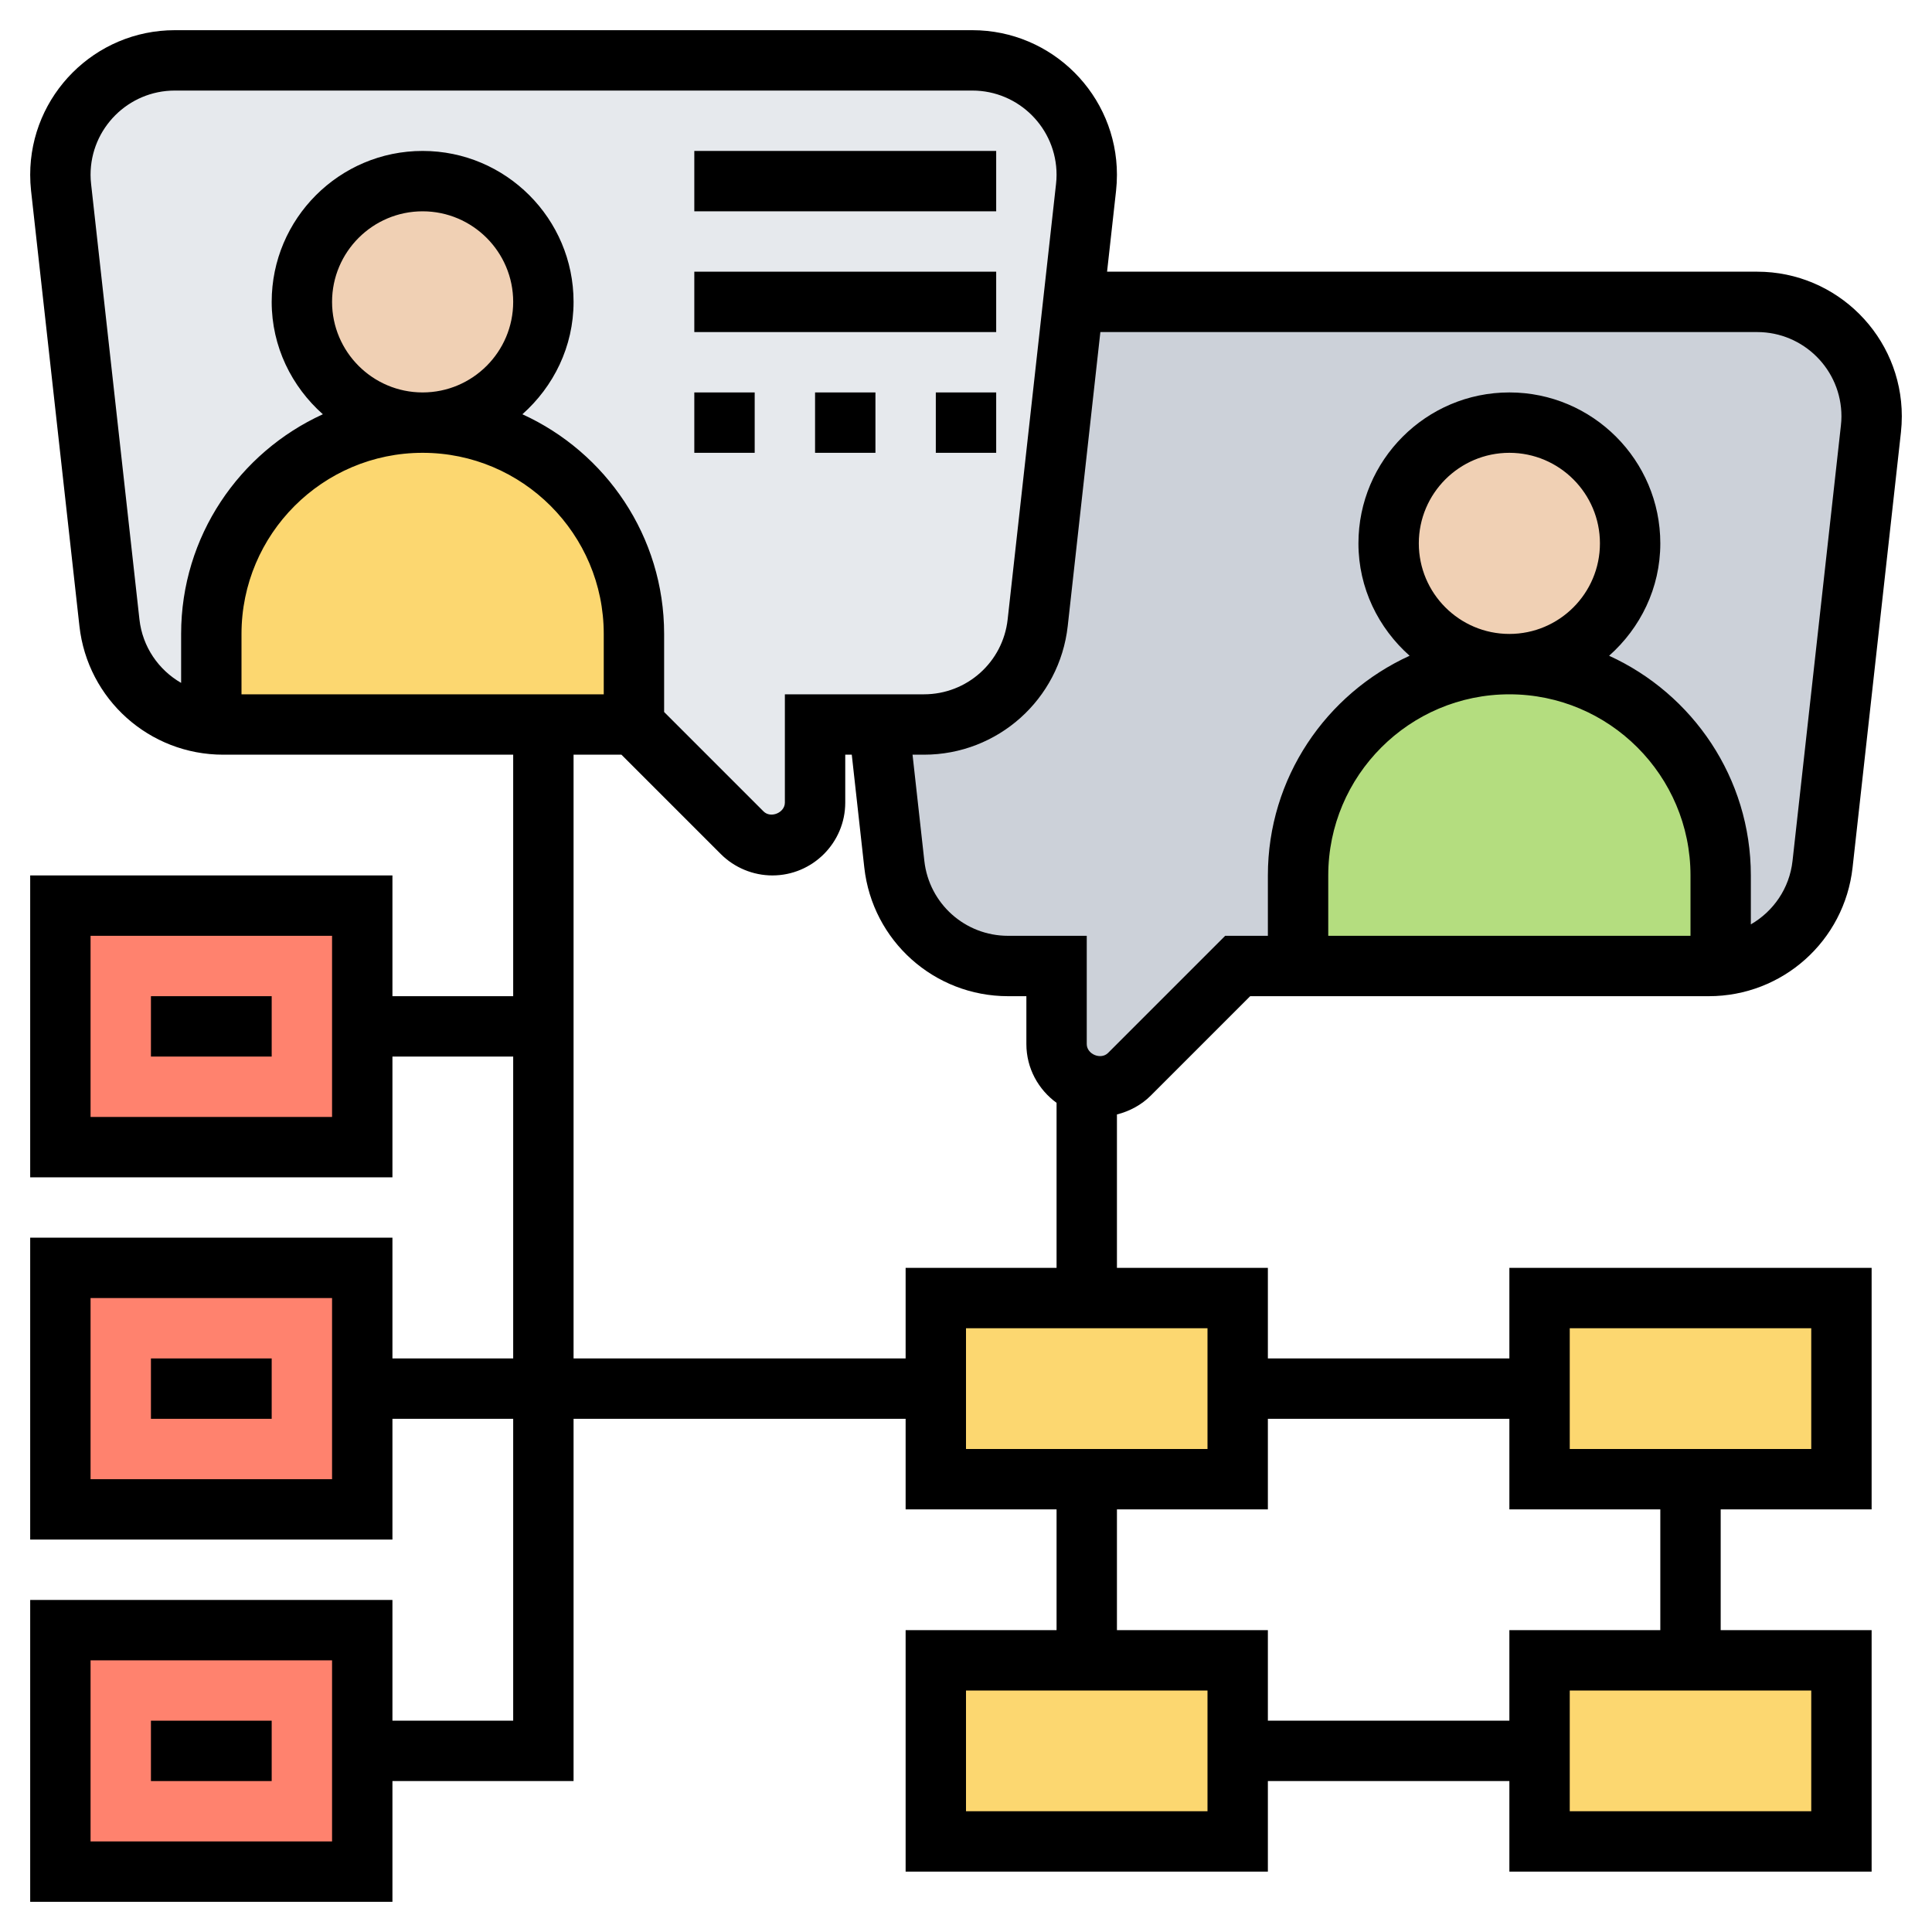
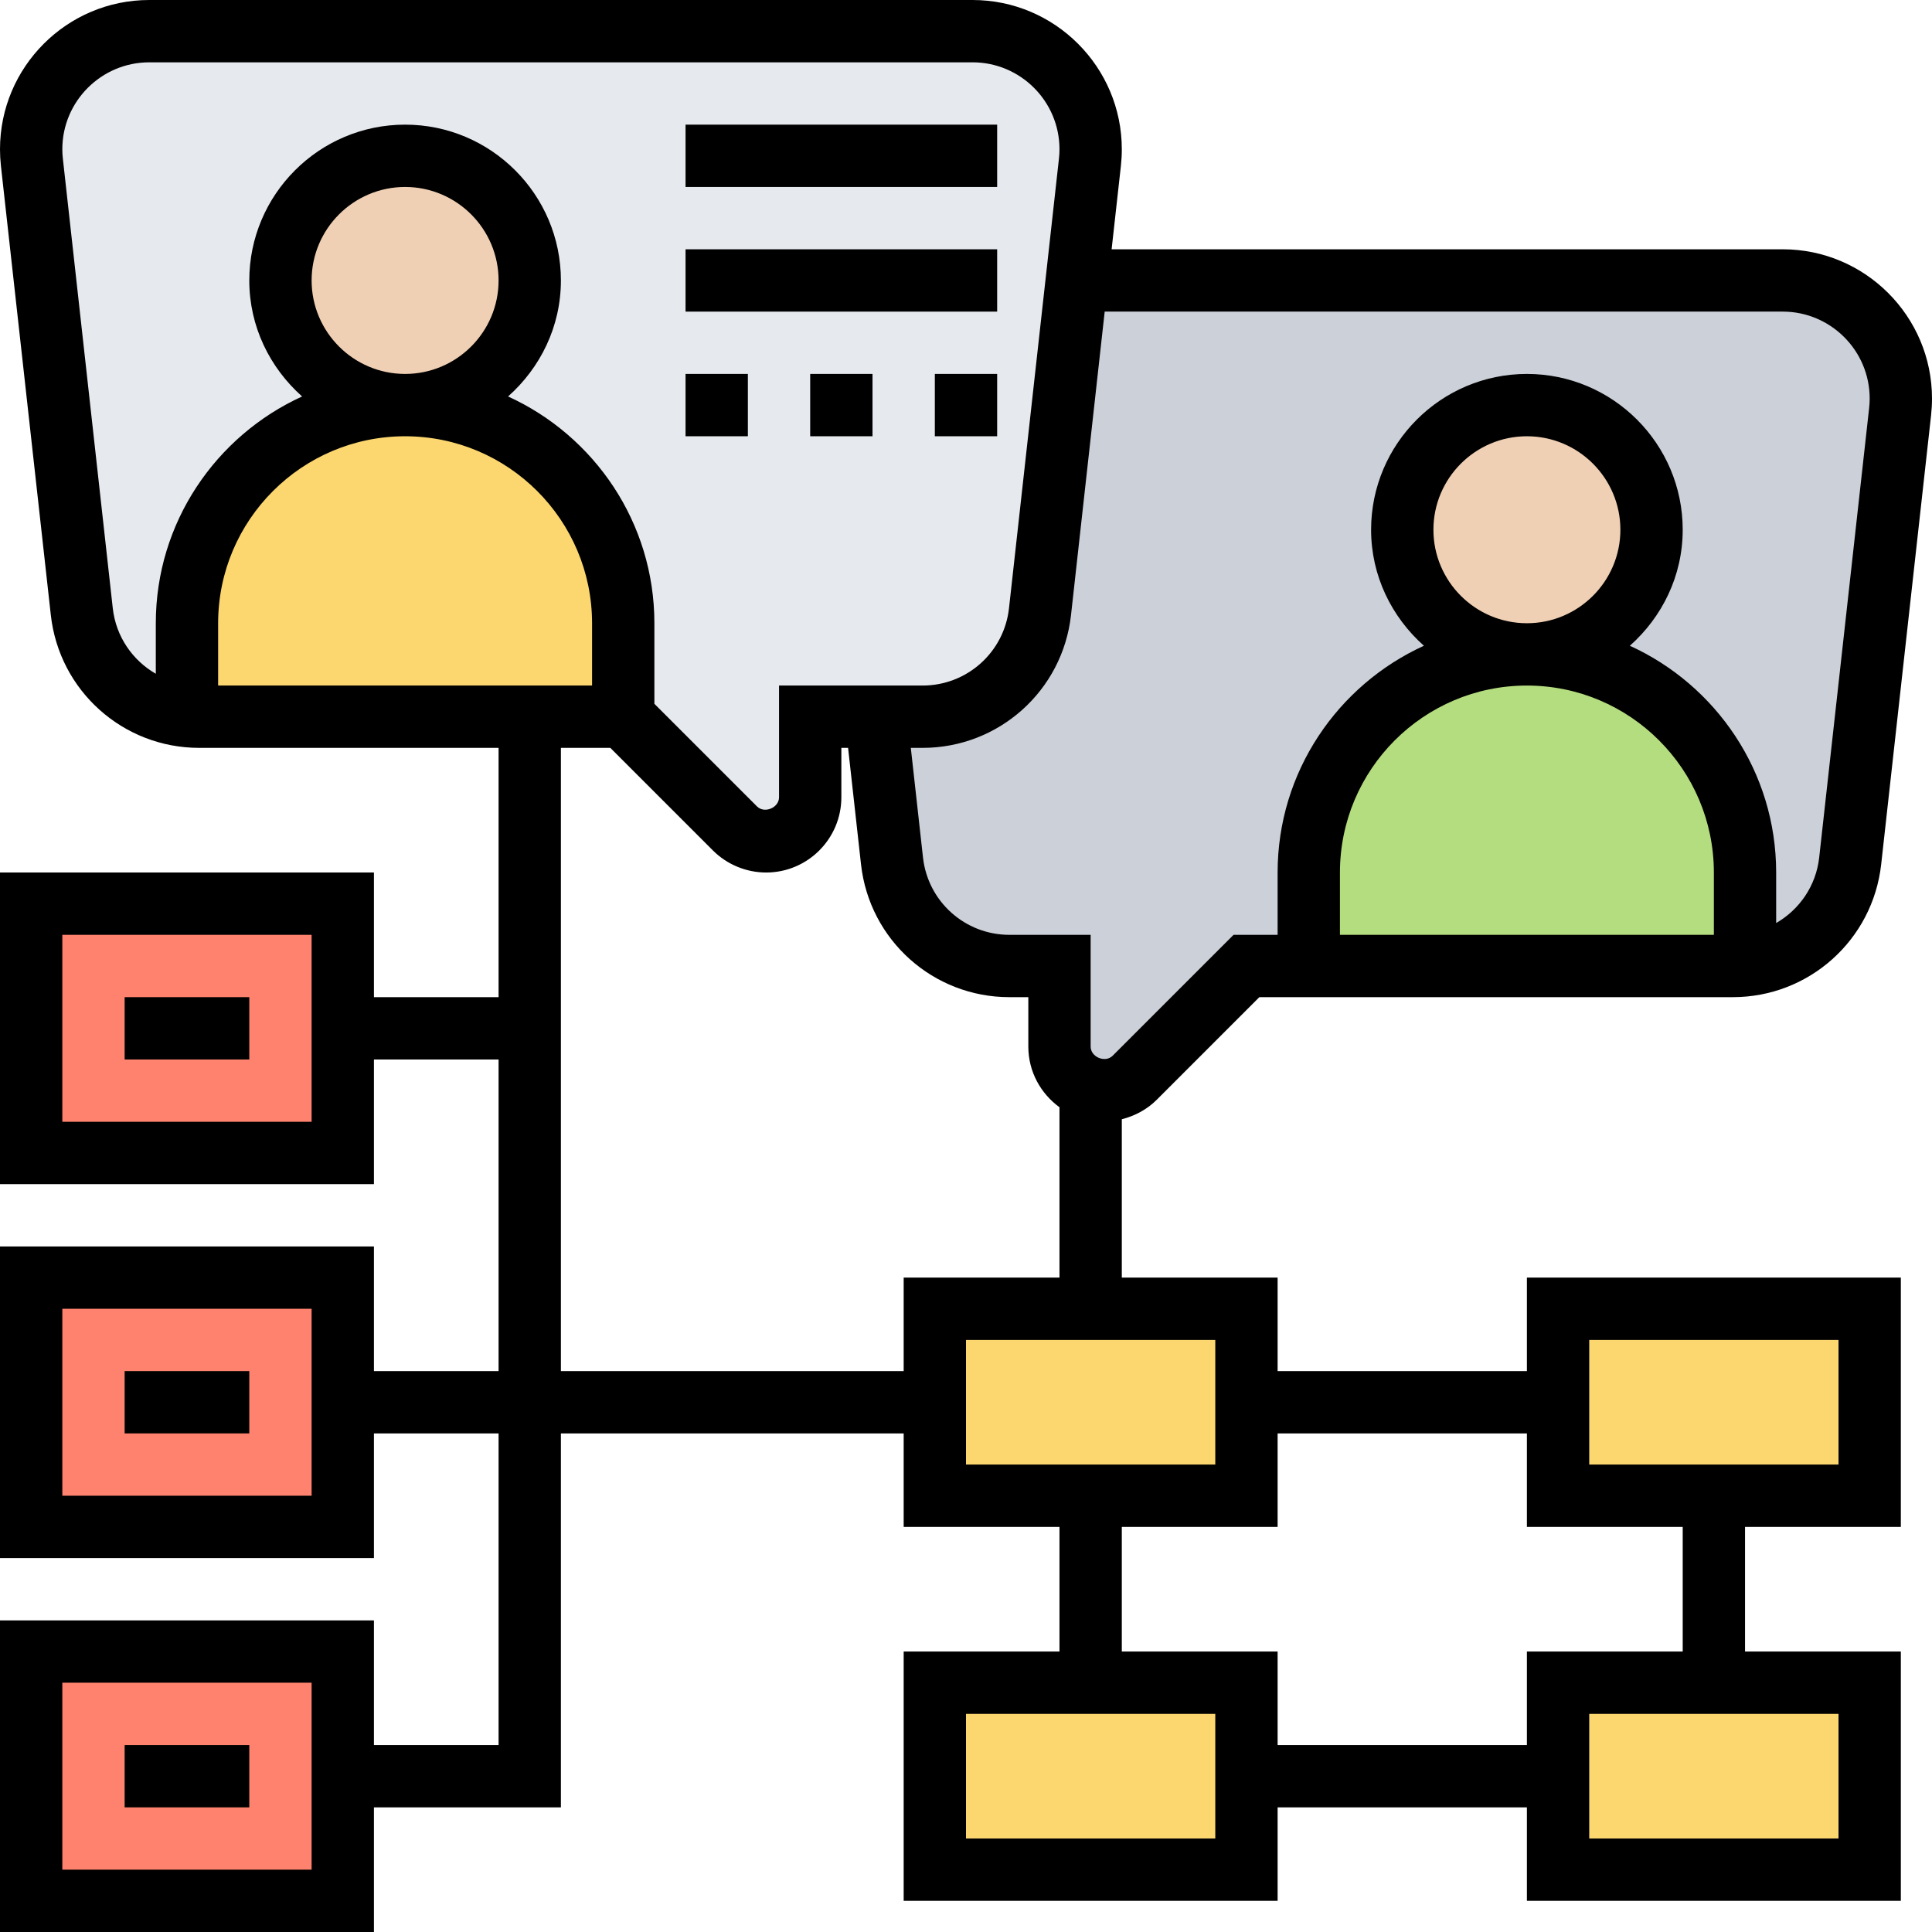
- <svg xmlns="http://www.w3.org/2000/svg" id="Layer_5" enable-background="new 0 0 64 64" height="512" viewBox="0 0 64 64" width="512">
-   <g>
-     <g>
-       <g>
-         <path d="m61 43v6h-5-5v-3-3z" fill="#fcd770" />
+ <svg xmlns="http://www.w3.org/2000/svg" version="1.1" width="24" viewBox="0 0 3 3" height="24" enable-background="new 0 0 64 64" id="Layer_5">
+   <defs id="defs81" />
+   <g transform="matrix(0.0483871,0,0,0.0483871,-0.0483871,-0.0483871)" id="g76">
+     <g id="g54">
+       <g id="g4">
+         <path id="path2" fill="#fcd770" d="m 61,43 v 6 h -5 -5 v -3 -3 z" />
      </g>
-       <g>
-         <path d="m61 55v6h-10v-3-3h5z" fill="#fcd770" />
+       <g id="g8">
+         <path id="path6" fill="#fcd770" d="m 61,55 v 6 H 51 v -3 -3 h 5 z" />
      </g>
-       <g>
-         <path d="m41 58v3h-10v-6h5 5z" fill="#fcd770" />
+       <g id="g12">
+         <path id="path10" fill="#fcd770" d="m 41,58 v 3 H 31 v -6 h 5 5 z" />
      </g>
-       <g>
-         <path d="m41 46v3h-5-5v-3-3h5 5z" fill="#fcd770" />
+       <g id="g16">
+         <path id="path14" fill="#fcd770" d="m 41,46 v 3 h -5 -5 v -3 -3 h 5 5 z" />
      </g>
-       <g>
-         <path d="m2 62v-8h10v4 4z" fill="#ff826e" />
+       <g id="g20">
+         <path id="path18" fill="#ff826e" d="m 2,62 v -8 h 10 v 4 4 z" />
      </g>
-       <g>
-         <path d="m2 50v-8h10v4 4z" fill="#ff826e" />
+       <g id="g24">
+         <path id="path22" fill="#ff826e" d="m 2,50 v -8 h 10 v 4 4 z" />
      </g>
-       <g>
-         <path d="m2 38v-8h10v4 4z" fill="#ff826e" />
+       <g id="g28">
+         <path id="path26" fill="#ff826e" d="m 2,38 v -8 h 10 v 4 4 z" />
      </g>
-       <g>
-         <path d="m60.89 11.11c-.69-.69-1.63-1.11-2.68-1.11h-22.65l-1.19 10.63c-.21 1.92-1.83 3.37-3.76 3.37h-1.5l.52 4.63c.21 1.92 1.83 3.37 3.76 3.37h1.61v2.59c0 .64.43 1.19 1.02 1.35.12.04.25.06.39.06.38 0 .74-.15 1-.41l3.59-3.59 16-.02c1.75-.18 3.17-1.56 3.37-3.35l1.61-14.42c.01-.14.02-.28.02-.42 0-1.05-.42-1.99-1.11-2.68z" fill="#ccd1d9" />
+       <g id="g32">
+         <path id="path30" fill="#ccd1d9" d="M 60.89,11.11 C 60.2,10.42 59.26,10 58.21,10 H 35.56 L 34.37,20.63 C 34.16,22.55 32.54,24 30.61,24 h -1.5 l 0.52,4.63 C 29.84,30.55 31.46,32 33.39,32 H 35 v 2.59 c 0,0.64 0.43,1.19 1.02,1.35 0.12,0.04 0.25,0.06 0.39,0.06 0.38,0 0.74,-0.15 1,-0.41 L 41,32 57,31.98 c 1.75,-0.18 3.17,-1.56 3.37,-3.35 L 61.98,14.21 C 61.99,14.07 62,13.93 62,13.79 62,12.74 61.58,11.8 60.89,11.11 Z" />
      </g>
-       <g>
-         <path d="m34.89 3.11c-.69-.69-1.63-1.11-2.68-1.11h-26.42c-2.09 0-3.79 1.7-3.79 3.79 0 .14.01.28.02.42l1.61 14.42c.2 1.79 1.62 3.17 3.37 3.35l14 .02 3.59 3.59c.26.26.62.41 1 .41.78 0 1.41-.63 1.41-1.41v-2.59h2.11 1.5c1.93 0 3.55-1.45 3.76-3.37l1.19-10.63.42-3.79c.01-.14.02-.28.02-.42 0-1.05-.42-1.99-1.11-2.68z" fill="#e6e9ed" />
+       <g id="g36">
+         <path id="path34" fill="#e6e9ed" d="M 34.89,3.11 C 34.2,2.42 33.26,2 32.21,2 H 5.79 C 3.7,2 2,3.7 2,5.79 2,5.93 2.01,6.07 2.02,6.21 l 1.61,14.42 c 0.2,1.79 1.62,3.17 3.37,3.35 l 14,0.02 3.59,3.59 c 0.26,0.26 0.62,0.41 1,0.41 C 26.37,28 27,27.37 27,26.59 V 24 h 2.11 1.5 c 1.93,0 3.55,-1.45 3.76,-3.37 L 35.56,10 35.98,6.21 C 35.99,6.07 36,5.93 36,5.79 36,4.74 35.58,3.8 34.89,3.11 Z" />
      </g>
-       <g>
-         <path d="m21 21v3h-3-10.61c-.13 0-.26-.01-.39-.02v-2.98c0-1.94.78-3.68 2.05-4.95s3.01-2.05 4.95-2.05c3.87 0 7 3.13 7 7z" fill="#fcd770" />
+       <g id="g40">
+         <path id="path38" fill="#fcd770" d="m 21,21 v 3 H 18 7.39 C 7.26,24 7.13,23.99 7,23.98 V 21 C 7,19.06 7.78,17.32 9.05,16.05 10.32,14.78 12.06,14 14,14 c 3.87,0 7,3.13 7,7 z" />
      </g>
-       <g>
-         <path d="m57 29v2.98c-.13.01-.26.02-.39.02h-13.61v-3c0-1.94.78-3.68 2.05-4.95s3.01-2.05 4.95-2.05c3.87 0 7 3.13 7 7z" fill="#b4dd7f" />
+       <g id="g44">
+         <path id="path42" fill="#b4dd7f" d="m 57,29 v 2.98 C 56.87,31.99 56.74,32 56.61,32 H 43 v -3 c 0,-1.94 0.78,-3.68 2.05,-4.95 C 46.32,22.78 48.06,22 50,22 c 3.87,0 7,3.13 7,7 z" />
      </g>
-       <g>
-         <circle cx="14" cy="10" fill="#f0d0b4" r="4" />
+       <g id="g48">
+         <circle id="circle46" r="4" fill="#f0d0b4" cy="10" cx="14" />
      </g>
-       <g>
-         <circle cx="50" cy="18" fill="#f0d0b4" r="4" />
+       <g id="g52">
+         <circle id="circle50" r="4" fill="#f0d0b4" cy="18" cx="50" />
      </g>
    </g>
-     <g>
-       <path d="m23 5h10v2h-10z" />
-       <path d="m23 9h10v2h-10z" />
-       <path d="m27 13h2v2h-2z" />
-       <path d="m31 13h2v2h-2z" />
-       <path d="m23 13h2v2h-2z" />
-       <path d="m38.121 36.293 3.293-3.293h15.193c2.443 0 4.491-1.832 4.762-4.261l1.602-14.418c.019-.176.029-.354.029-.531 0-2.641-2.148-4.79-4.79-4.79h-21.537l.298-2.68c.019-.175.029-.353.029-.53 0-2.641-2.148-4.79-4.79-4.79h-26.42c-2.642 0-4.79 2.149-4.79 4.79 0 .177.01.354.029.529l1.602 14.42c.27 2.429 2.318 4.261 4.762 4.261h9.607v8h-4v-4h-12v10h12v-4h4v10h-4v-4h-12v10h12v-4h4v10h-4v-4h-12v10h12v-4h6v-12h11v3h5v4h-5v8h12v-3h8v3h12v-8h-5v-4h5v-8h-12v3h-8v-3h-5v-5.082c.42-.107.813-.316 1.121-.625zm-27.121.707h-8v-6h8zm0 12h-8v-6h8zm0 12h-8v-6h8zm36-43c0-1.654 1.346-3 3-3s3 1.346 3 3-1.346 3-3 3-3-1.346-3-3zm9 13h-12v-2c0-3.309 2.691-6 6-6s6 2.691 6 6zm-19.549-20h21.759c1.538 0 2.79 1.251 2.79 2.79 0 .102-.006.205-.018.308l-1.602 14.419c-.101.912-.635 1.674-1.381 2.104v-1.621c0-3.232-1.93-6.016-4.695-7.277 1.032-.917 1.696-2.238 1.696-3.723 0-2.757-2.243-5-5-5s-5 2.243-5 5c0 1.485.664 2.806 1.695 3.723-2.765 1.261-4.695 4.045-4.695 7.277v2h-1.414l-3.879 3.879c-.238.239-.707.045-.707-.293v-3.586h-2.607c-1.424 0-2.616-1.067-2.773-2.482l-.391-3.518h.379c2.443 0 4.491-1.832 4.762-4.261zm-31.832 9.518-1.601-14.421c-.012-.102-.018-.205-.018-.307 0-1.539 1.252-2.79 2.79-2.79h26.42c1.538 0 2.79 1.251 2.79 2.79 0 .102-.006.205-.018.308l-1.602 14.419c-.156 1.416-1.349 2.483-2.773 2.483h-4.607v3.586c0 .338-.47.531-.707.293l-3.293-3.293v-2.586c0-3.232-1.93-6.016-4.695-7.277 1.031-.917 1.695-2.238 1.695-3.723 0-2.757-2.243-5-5-5s-5 2.243-5 5c0 1.485.664 2.806 1.695 3.723-2.765 1.261-4.695 4.045-4.695 7.277v1.622c-.746-.43-1.28-1.193-1.381-2.104zm6.381-10.518c0-1.654 1.346-3 3-3s3 1.346 3 3-1.346 3-3 3-3-1.346-3-3zm9 13h-12v-2c0-3.309 2.691-6 6-6s6 2.691 6 6zm20 37h-8v-4h8zm20 0h-8v-4h8zm-8-16h8v4h-8zm-2 3v3h5v4h-5v3h-8v-3h-5v-4h5v-3zm-10 1h-8v-4h8zm-10-6v3h-11v-20h1.586l3.292 3.292c.449.45 1.071.708 1.708.708 1.331 0 2.414-1.083 2.414-2.414v-1.586h.216l.415 3.739c.27 2.429 2.318 4.261 4.762 4.261h.607v1.586c0 .802.397 1.508 1 1.947v5.467z" />
-       <path d="m5 57h4v2h-4z" />
-       <path d="m5 45h4v2h-4z" />
-       <path d="m5 33h4v2h-4z" />
+     <g id="g74">
+       <path id="path56" d="M 23,5 H 33 V 7 H 23 Z" />
+       <path id="path58" d="m 23,9 h 10 v 2 H 23 Z" />
+       <path id="path60" d="m 27,13 h 2 v 2 h -2 z" />
+       <path id="path62" d="m 31,13 h 2 v 2 h -2 z" />
+       <path id="path64" d="m 23,13 h 2 v 2 h -2 z" />
+       <path id="path66" d="M 38.121,36.293 41.414,33 h 15.193 c 2.443,0 4.491,-1.832 4.762,-4.261 L 62.971,14.321 C 62.99,14.145 63,13.967 63,13.79 63,11.149 60.852,9 58.21,9 H 36.673 L 36.971,6.32 C 36.99,6.145 37,5.967 37,5.79 37,3.149 34.852,1 32.21,1 H 5.79 C 3.148,1 1,3.149 1,5.79 1,5.967 1.01,6.144 1.029,6.319 l 1.602,14.42 C 2.901,23.168 4.949,25 7.393,25 H 17 v 8 H 13 V 29 H 1 v 10 h 12 v -4 h 4 V 45 H 13 V 41 H 1 v 10 h 12 v -4 h 4 V 57 H 13 V 53 H 1 v 10 h 12 v -4 h 6 V 47 h 11 v 3 h 5 v 4 h -5 v 8 h 12 v -3 h 8 v 3 h 12 v -8 h -5 v -4 h 5 V 42 H 50 v 3 h -8 v -3 h -5 v -5.082 c 0.42,-0.107 0.813,-0.316 1.121,-0.625 z M 11,37 H 3 v -6 h 8 z m 0,12 H 3 v -6 h 8 z m 0,12 H 3 v -6 h 8 z M 47,18 c 0,-1.654 1.346,-3 3,-3 1.654,0 3,1.346 3,3 0,1.654 -1.346,3 -3,3 -1.654,0 -3,-1.346 -3,-3 z m 9,13 H 44 v -2 c 0,-3.309 2.691,-6 6,-6 3.309,0 6,2.691 6,6 z M 36.451,11 H 58.21 c 1.538,0 2.79,1.251 2.79,2.79 0,0.102 -0.006,0.205 -0.018,0.308 L 59.38,28.517 c -0.101,0.912 -0.635,1.674 -1.381,2.104 V 29 c 0,-3.232 -1.93,-6.016 -4.695,-7.277 C 54.336,20.806 55,19.485 55,18 c 0,-2.757 -2.243,-5 -5,-5 -2.757,0 -5,2.243 -5,5 0,1.485 0.664,2.806 1.695,3.723 C 43.93,22.984 42,25.768 42,29 v 2 h -1.414 l -3.879,3.879 C 36.469,35.118 36,34.924 36,34.586 V 31 H 33.393 C 31.969,31 30.777,29.933 30.62,28.518 L 30.229,25 h 0.379 c 2.443,0 4.491,-1.832 4.762,-4.261 z M 4.619,20.518 3.018,6.097 C 3.006,5.995 3,5.892 3,5.79 3,4.251 4.252,3 5.79,3 H 32.21 C 33.748,3 35,4.251 35,5.79 35,5.892 34.994,5.995 34.982,6.098 L 33.38,20.517 C 33.224,21.933 32.031,23 30.607,23 H 26 v 3.586 c 0,0.338 -0.47,0.531 -0.707,0.293 L 22,23.586 V 21 C 22,17.768 20.07,14.984 17.305,13.723 18.336,12.806 19,11.485 19,10 19,7.243 16.757,5 14,5 11.243,5 9,7.243 9,10 9,11.485 9.664,12.806 10.695,13.723 7.93,14.984 6,17.768 6,21 v 1.622 C 5.254,22.192 4.72,21.429 4.619,20.518 Z M 11,10 c 0,-1.654 1.346,-3 3,-3 1.654,0 3,1.346 3,3 0,1.654 -1.346,3 -3,3 -1.654,0 -3,-1.346 -3,-3 z m 9,13 H 8 v -2 c 0,-3.309 2.691,-6 6,-6 3.309,0 6,2.691 6,6 z m 20,37 h -8 v -4 h 8 z m 20,0 h -8 v -4 h 8 z M 52,44 h 8 v 4 h -8 z m -2,3 v 3 h 5 v 4 h -5 v 3 h -8 v -3 h -5 v -4 h 5 v -3 z m -10,1 h -8 v -4 h 8 z M 30,42 v 3 H 19 V 25 h 1.586 l 3.292,3.292 C 24.327,28.742 24.949,29 25.586,29 26.917,29 28,27.917 28,26.586 V 25 h 0.216 l 0.415,3.739 C 28.901,31.168 30.949,33 33.393,33 H 34 v 1.586 c 0,0.802 0.397,1.508 1,1.947 V 42 Z" />
+       <path id="path68" d="m 5,57 h 4 v 2 H 5 Z" />
+       <path id="path70" d="m 5,45 h 4 v 2 H 5 Z" />
+       <path id="path72" d="m 5,33 h 4 v 2 H 5 Z" />
    </g>
  </g>
</svg>
